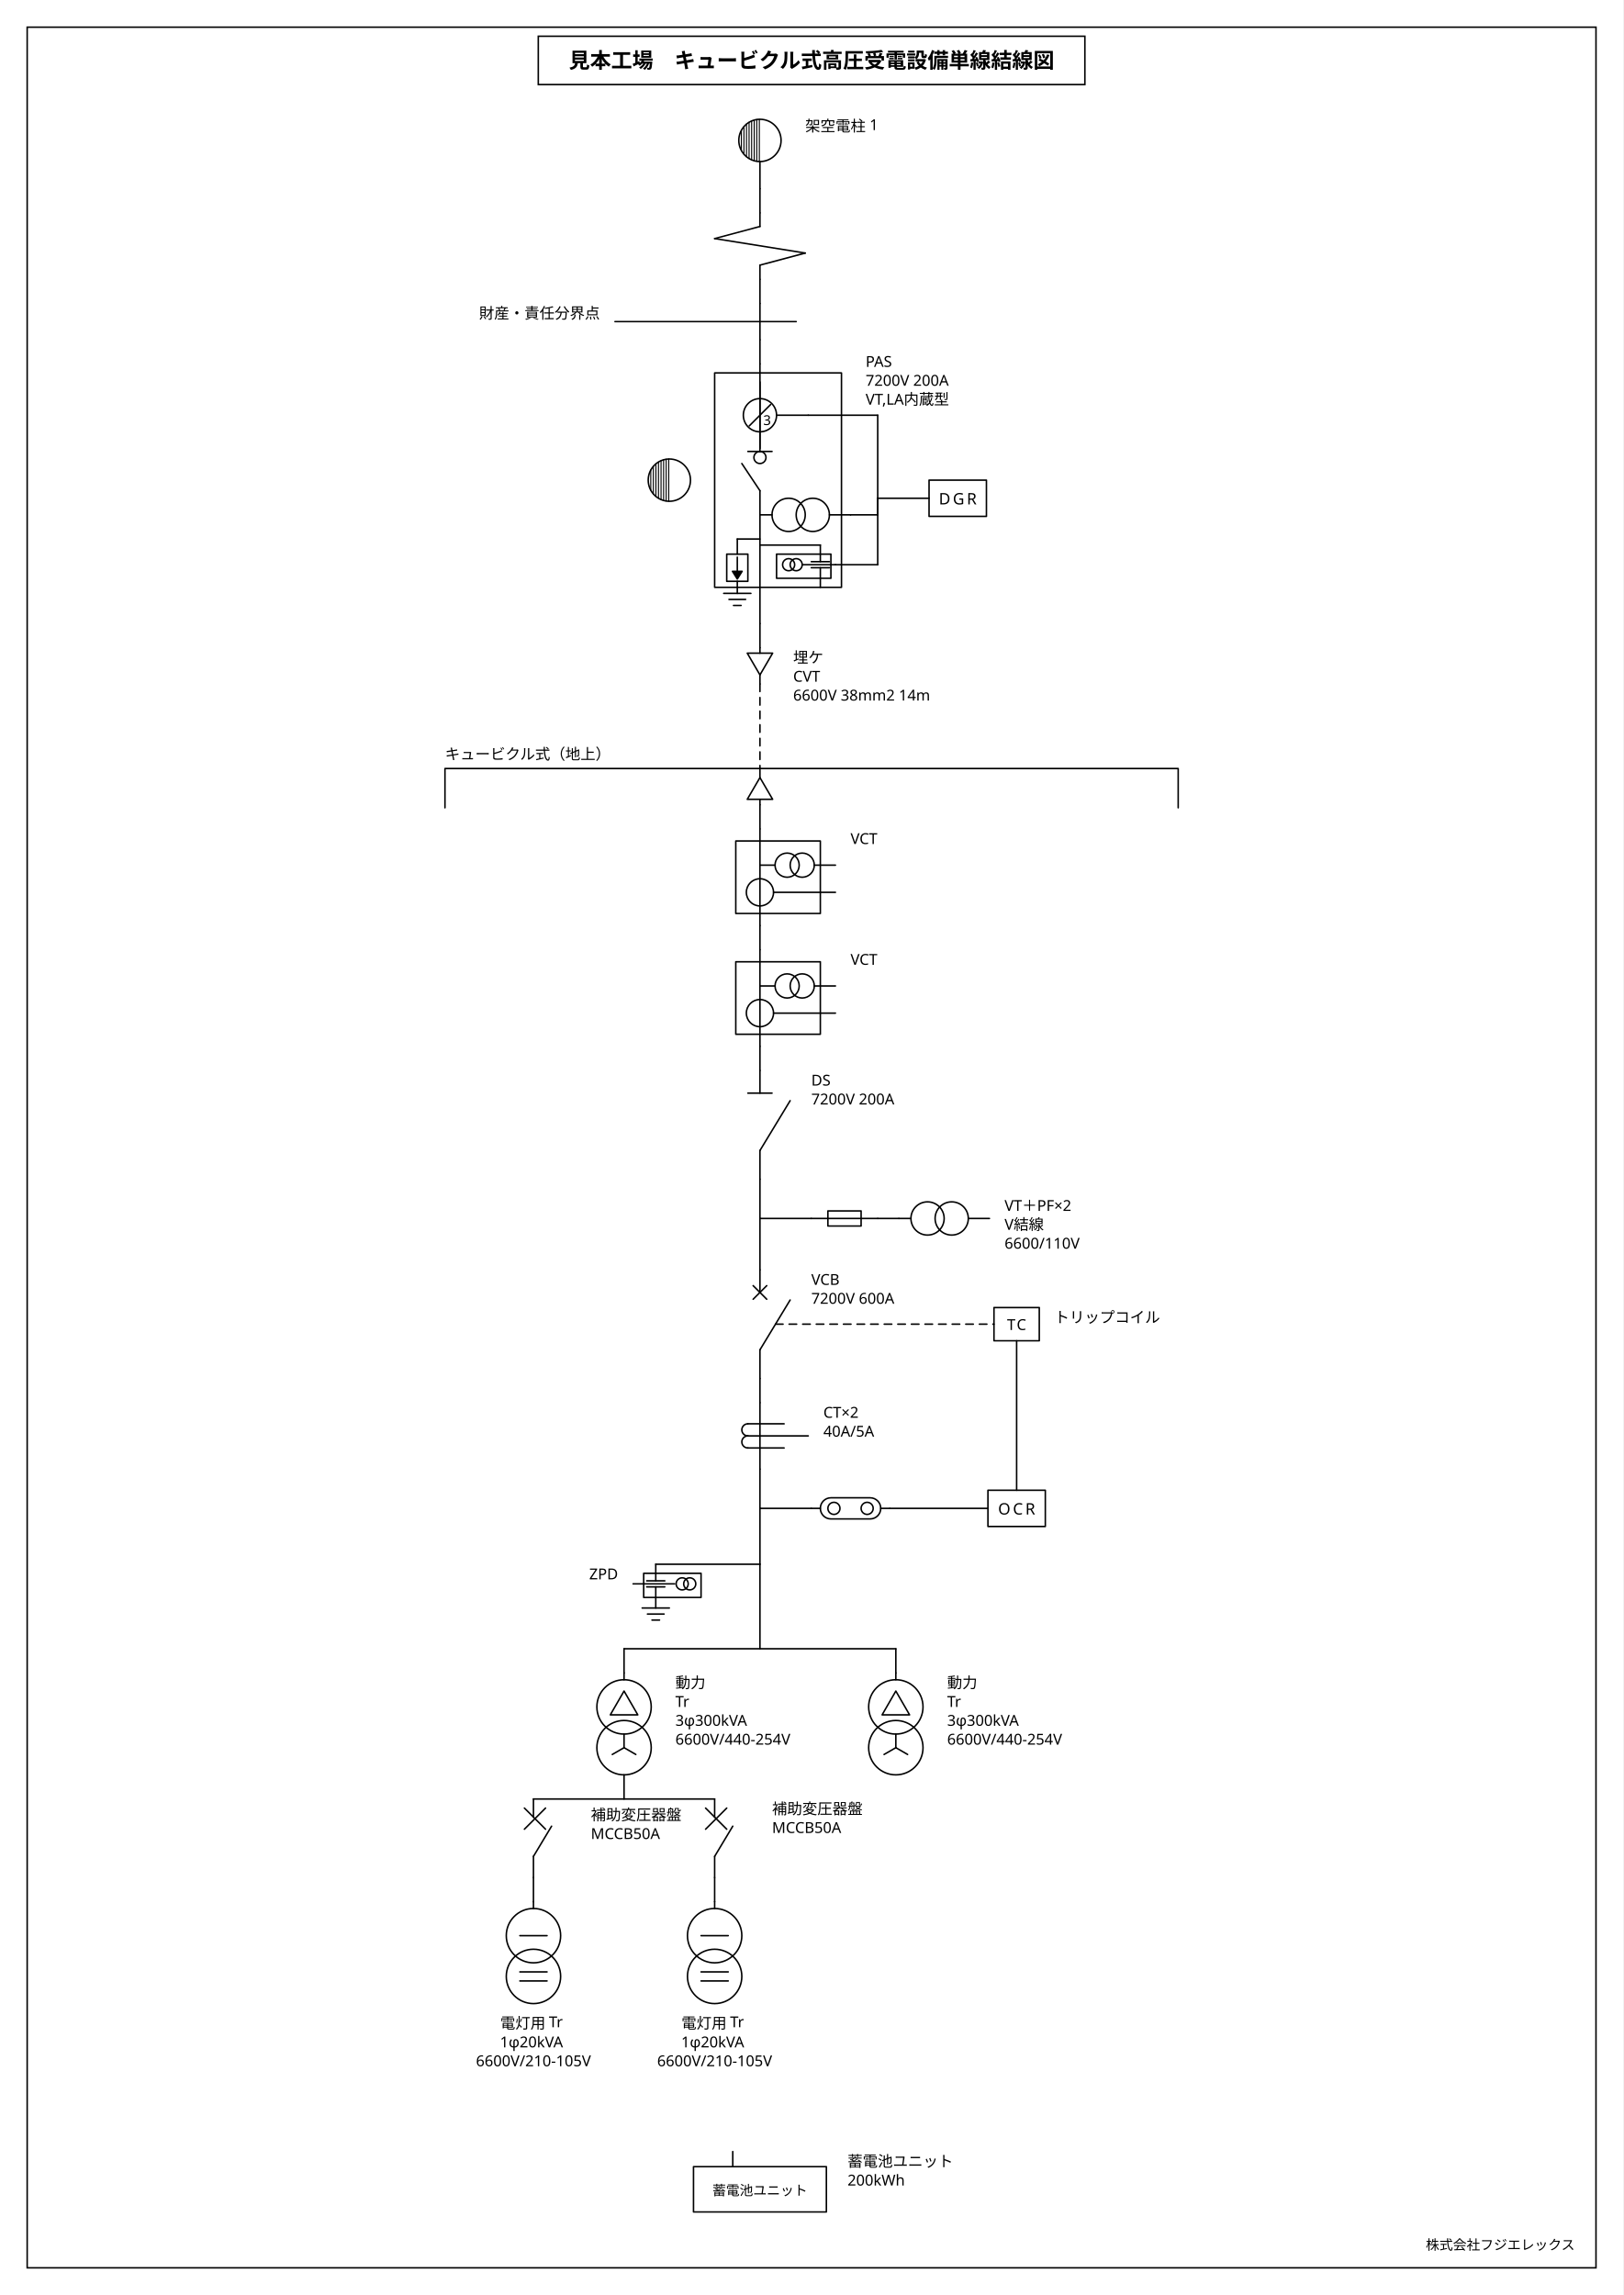
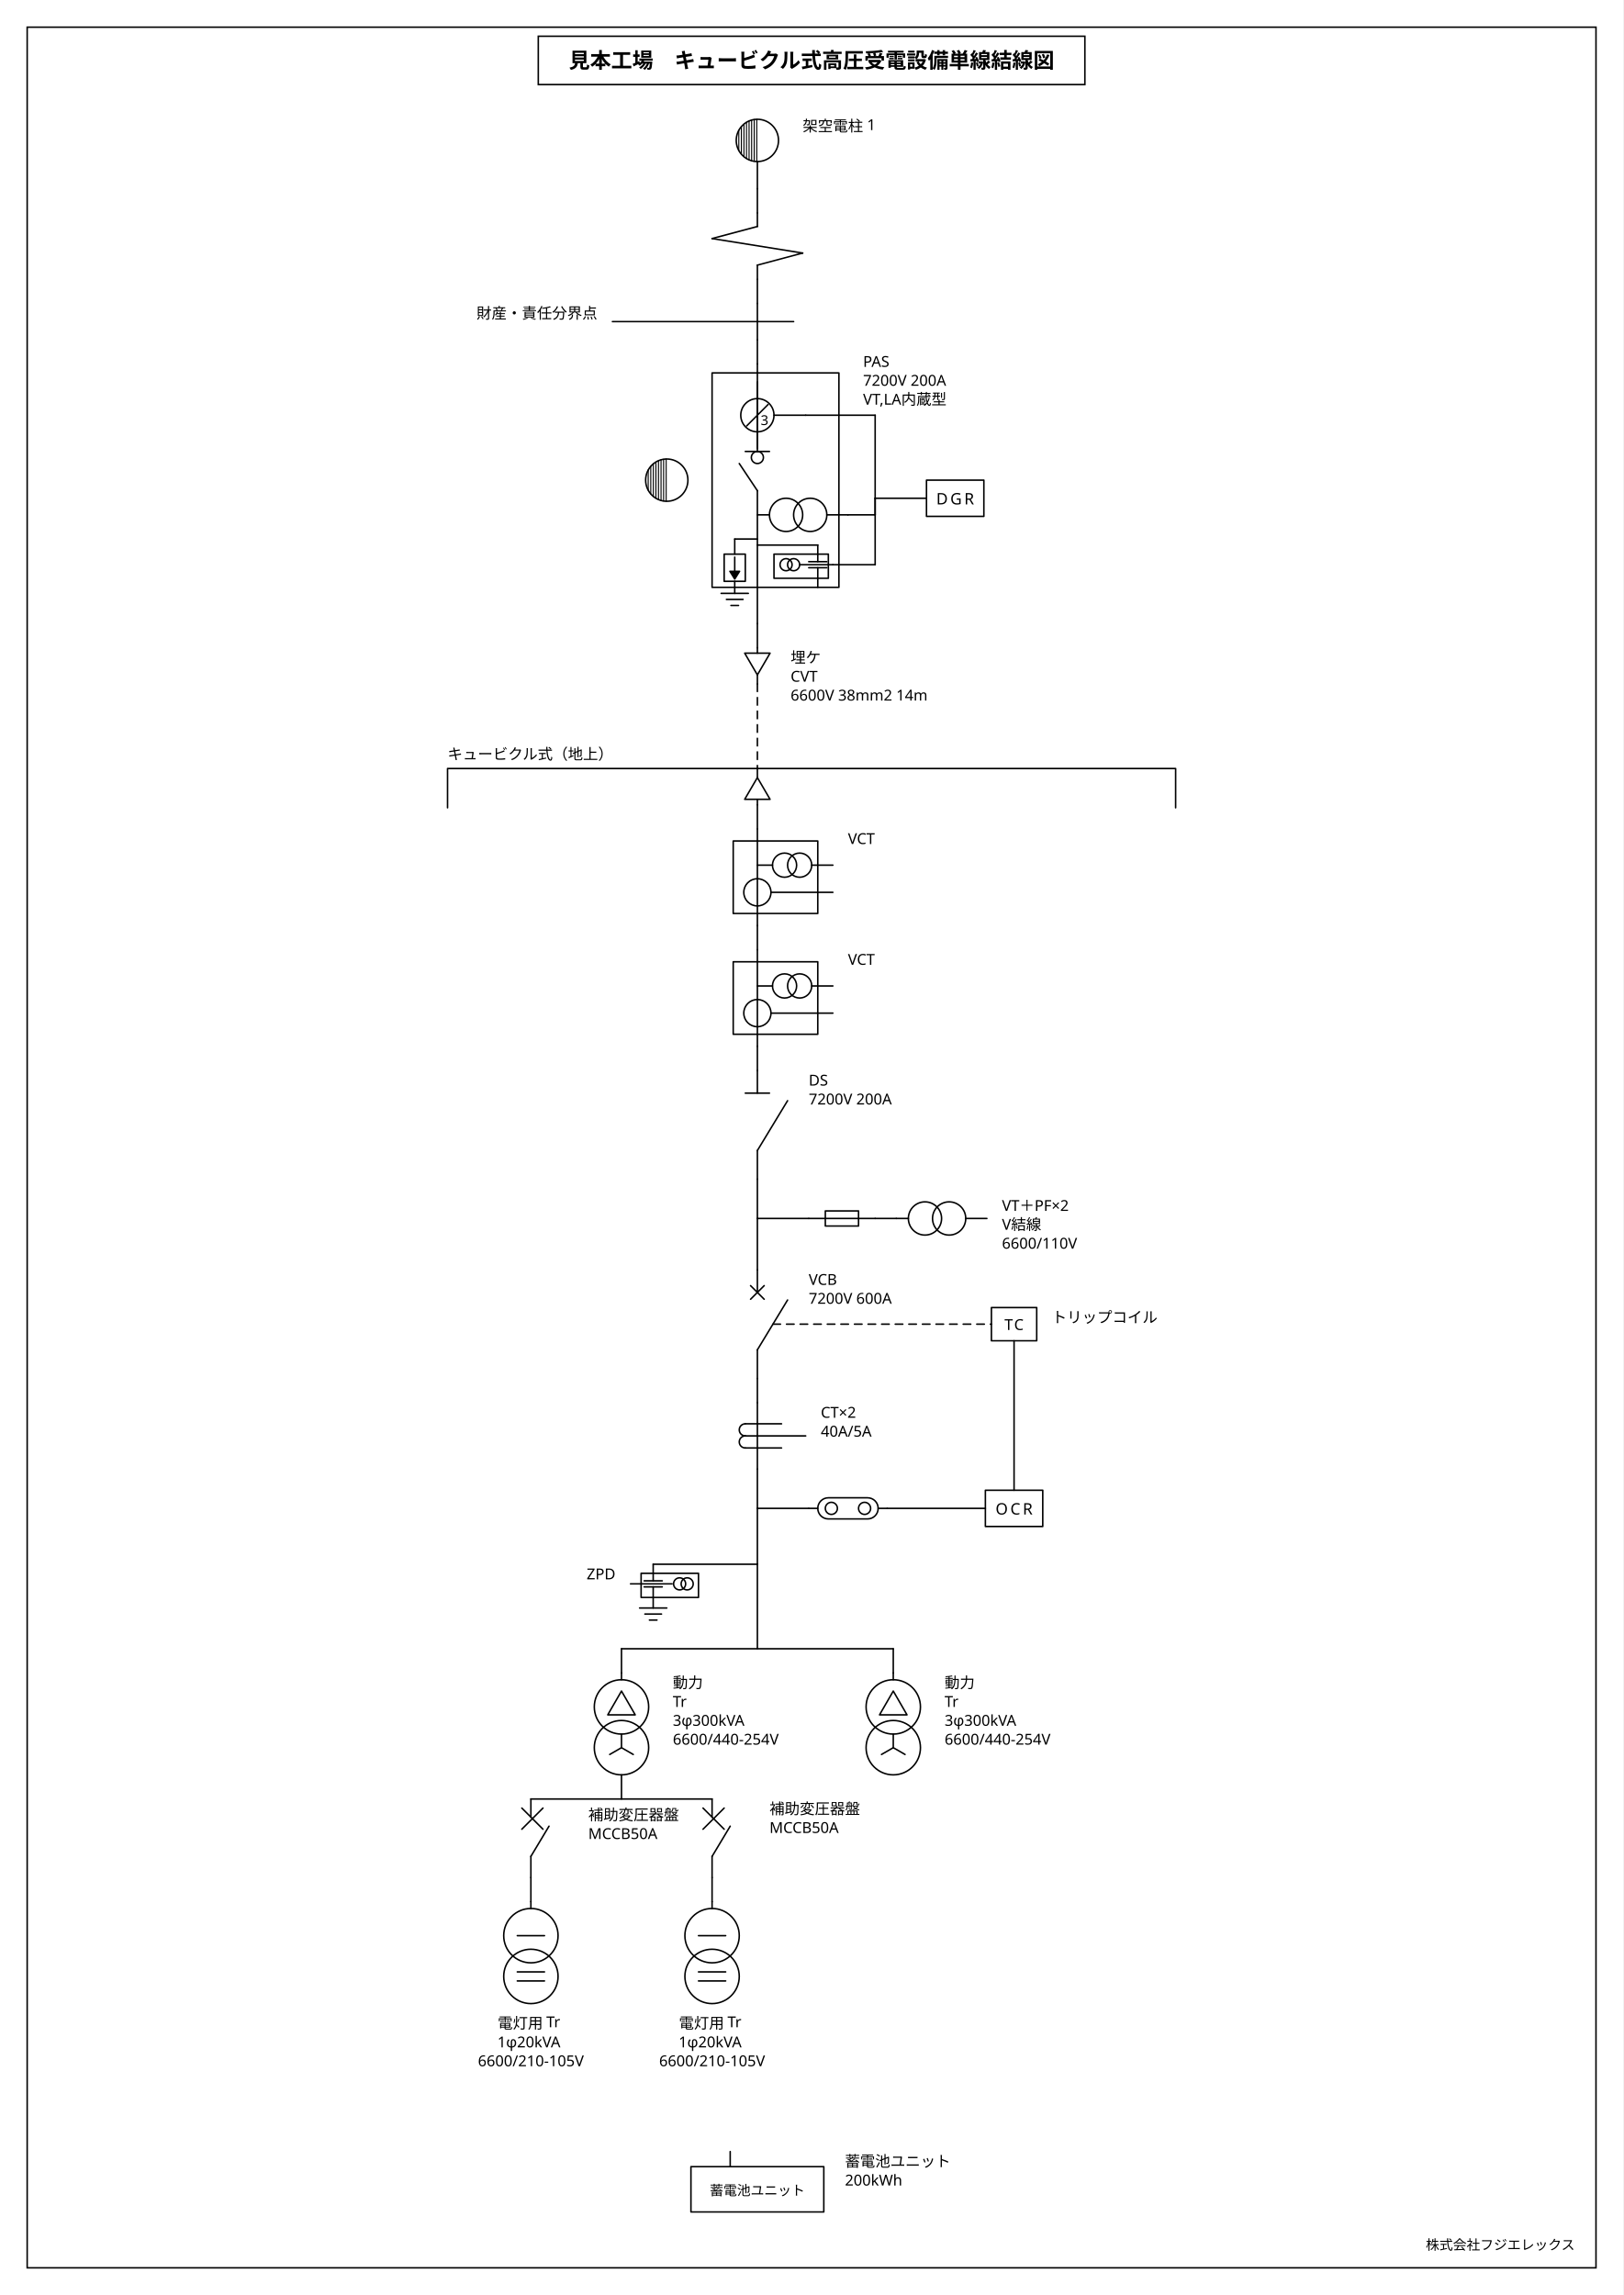
<svg xmlns="http://www.w3.org/2000/svg" viewBox="0 0 1075 1520" width="1075" height="1520">
  <rect x="0" y="0" width="1075" height="1520" fill="#fff" />
  <g stroke="#000" fill="none">
    <rect x="18" y="18" width="1039" height="1484" stroke-width="1" />
    <rect x="356.5" y="24" width="362" height="32" stroke-width="1" />
  </g>
  <text x="537.5" y="45" font-size="14" font-weight="700" text-anchor="middle" font-family="IPAGothic, 'IPAゴシック', 'Noto Sans JP', 'Hiragino Kaku Gothic ProN', 'Yu Gothic', sans-serif" fill="#000">見本工場　キュービクル式高圧受電設備単線結線図</text>
  <text x="1043" y="1490" font-size="9" text-anchor="end" font-family="IPAGothic, 'IPAゴシック', 'Noto Sans JP', 'Hiragino Kaku Gothic ProN', 'Yu Gothic', sans-serif" fill="#000">株式会社フジエレックス</text>
-   <g transform="translate(503.3 77) scale(1)">
+   <g transform="translate(501.6 77) scale(1)">
    <g stroke="#000" fill="none" stroke-linecap="round" stroke-linejoin="round" color="#000">
-       <path d="M -208.6 432 L 277 432 M -208.6 432 L -208.6 458 M 277 432 L 277 458" fill="none" stroke-width="1" />
-       <text x="-208.6" y="426" font-size="10" font-family="IPAGothic, 'IPAゴシック', 'Noto Sans JP', 'Hiragino Kaku Gothic ProN', 'Yu Gothic', sans-serif" fill="currentColor" stroke="none">キュービクル式（地上）</text>
+       <path d="M -205.2 432 L 277 432 M -205.2 432 L -205.2 458 M 277 432 L 277 458" fill="none" stroke-width="1" />
+       <text x="-205.2" y="426" font-size="10" font-family="IPAGothic, 'IPAゴシック', 'Noto Sans JP', 'Hiragino Kaku Gothic ProN', 'Yu Gothic', sans-serif" fill="currentColor" stroke="none">キュービクル式（地上）</text>
      <line x1="0" y1="48" x2="0" y2="64" stroke-width="1" />
      <line x1="0" y1="108" x2="0" y2="124" stroke-width="1" />
      <line x1="0" y1="148" x2="0" y2="164" stroke-width="1" />
      <line x1="0" y1="280" x2="-15" y2="280" stroke-width="1" />
      <line x1="0" y1="284" x2="40" y2="284" stroke-width="1" />
      <line x1="32" y1="198" x2="78" y2="198" stroke-width="1" />
      <line x1="78" y1="198" x2="78" y2="253" stroke-width="1" />
      <line x1="60" y1="264" x2="78" y2="264" stroke-width="1" />
      <line x1="78" y1="264" x2="78" y2="253" stroke-width="1" />
      <line x1="50" y1="297" x2="78" y2="297" stroke-width="1" />
      <line x1="78" y1="297" x2="78" y2="253" stroke-width="1" />
      <line x1="78" y1="253" x2="112" y2="253" stroke-width="1" />
      <line x1="0" y1="336" x2="0" y2="352" stroke-width="1" />
      <line x1="0" y1="376" x2="0" y2="432" stroke-width="1" stroke-dasharray="5 4" />
      <line x1="0" y1="456" x2="0" y2="472" stroke-width="1" />
      <line x1="0" y1="536" x2="0" y2="552" stroke-width="1" />
      <line x1="0" y1="616" x2="0" y2="632" stroke-width="1" />
      <line x1="0" y1="704" x2="0" y2="730" stroke-width="1" />
      <line x1="0" y1="730" x2="34" y2="730" stroke-width="1" />
      <line x1="78" y1="730" x2="92" y2="730" stroke-width="1" />
      <line x1="0" y1="730" x2="0" y2="764" stroke-width="1" />
      <line x1="0" y1="836" x2="0" y2="852" stroke-width="1" />
      <line x1="0" y1="896" x2="0" y2="922" stroke-width="1" />
      <line x1="0" y1="922" x2="34" y2="922" stroke-width="1" />
      <line x1="86" y1="922" x2="151" y2="922" stroke-width="1" />
      <line x1="10.303" y1="800" x2="155" y2="800" stroke-width="1" stroke-dasharray="5 4" />
      <line x1="170" y1="811" x2="170" y2="910" stroke-width="1" />
      <line x1="0" y1="922" x2="0" y2="959" stroke-width="1" />
      <line x1="0" y1="959" x2="-69" y2="959" stroke-width="1" />
      <line x1="0" y1="959" x2="0" y2="1015" stroke-width="1" />
      <line x1="-90" y1="1015" x2="90" y2="1015" stroke-width="1" />
      <line x1="-90" y1="1015" x2="-90" y2="1031" stroke-width="1" />
      <line x1="90" y1="1015" x2="90" y2="1031" stroke-width="1" />
      <line x1="-90" y1="1098.5" x2="-90" y2="1114.5" stroke-width="1" />
      <line x1="-150" y1="1114.5" x2="-30" y2="1114.5" stroke-width="1" />
      <line x1="-150" y1="1166.5" x2="-150" y2="1182.5" stroke-width="1" />
      <line x1="-30" y1="1166.5" x2="-30" y2="1182.5" stroke-width="1" />
      <g transform="translate(-16 0)">
        <circle cx="16" cy="16" r="14" fill="none" stroke-width="1" />
        <line x1="3.7" y1="9.313" x2="3.7" y2="22.687" stroke-width="0.7" />
        <line x1="5.4" y1="6.855" x2="5.4" y2="25.145" stroke-width="0.7" />
        <line x1="7.1" y1="5.193" x2="7.1" y2="26.807" stroke-width="0.7" />
        <line x1="8.8" y1="3.993" x2="8.8" y2="28.007" stroke-width="0.7" />
        <line x1="10.5" y1="3.126" x2="10.5" y2="28.874" stroke-width="0.7" />
        <line x1="12.2" y1="2.526" x2="12.2" y2="29.474" stroke-width="0.7" />
        <line x1="13.9" y1="2.158" x2="13.9" y2="29.842" stroke-width="0.7" />
        <line x1="15.6" y1="2.006" x2="15.6" y2="29.994" stroke-width="0.7" />
        <line x1="16" y1="30" x2="16" y2="48" stroke-width="1" />
      </g>
      <text x="30" y="10" font-size="10" text-anchor="start" font-family="IPAGothic, 'IPAゴシック', 'Noto Sans JP', 'Hiragino Kaku Gothic ProN', 'Yu Gothic', sans-serif" fill="currentColor" stroke="none">
        <tspan x="30" dy="0">架空電柱 1</tspan>
      </text>
      <g transform="translate(-30 64)">
        <line x1="30" y1="0" x2="30" y2="9" stroke-width="1" />
        <line x1="30" y1="9" x2="0" y2="17" stroke-width="1" />
        <line x1="0" y1="17" x2="60" y2="26.6" stroke-width="1" />
        <line x1="60" y1="26.6" x2="30" y2="34.6" stroke-width="1" />
        <line x1="30" y1="34.6" x2="30" y2="44" stroke-width="1" />
      </g>
      <g transform="translate(-96 124)">
        <line x1="96" y1="0" x2="96" y2="24" stroke-width="1" />
        <line x1="0" y1="12" x2="120" y2="12" stroke-width="1" />
      </g>
      <text x="-106" y="134" font-size="10" text-anchor="end" font-family="IPAGothic, 'IPAゴシック', 'Noto Sans JP', 'Hiragino Kaku Gothic ProN', 'Yu Gothic', sans-serif" fill="currentColor" stroke="none">
        <tspan x="-106" dy="0">財産・責任分界点</tspan>
      </text>
      <g transform="translate(-36 164)">
        <line x1="36" y1="0" x2="36" y2="6" stroke-width="1" />
        <rect x="6" y="6" width="84" height="142" fill="none" stroke-width="1" />
        <line x1="36" y1="6" x2="36" y2="58" stroke-width="1" />
        <line x1="28" y1="58" x2="44" y2="58" stroke-width="1" />
        <circle cx="36" cy="62" r="4" fill="none" stroke-width="1" />
        <line x1="36" y1="84" x2="24" y2="66" stroke-width="1" />
        <line x1="36" y1="84" x2="36" y2="172" stroke-width="1" />
      </g>
      <text x="70" y="166" font-size="10" text-anchor="start" font-family="IPAGothic, 'IPAゴシック', 'Noto Sans JP', 'Hiragino Kaku Gothic ProN', 'Yu Gothic', sans-serif" fill="currentColor" stroke="none">
        <tspan x="70" dy="0">PAS</tspan>
        <tspan x="70" dy="12.5">7200V 200A</tspan>
        <tspan x="70" dy="12.5">VT,LA内蔵型</tspan>
      </text>
      <g transform="translate(-76 225)">
        <circle cx="16" cy="16" r="14" fill="none" stroke-width="1" />
        <line x1="3.7" y1="9.313" x2="3.7" y2="22.687" stroke-width="0.7" />
        <line x1="5.4" y1="6.855" x2="5.4" y2="25.145" stroke-width="0.7" />
        <line x1="7.1" y1="5.193" x2="7.1" y2="26.807" stroke-width="0.7" />
        <line x1="8.8" y1="3.993" x2="8.8" y2="28.007" stroke-width="0.7" />
        <line x1="10.5" y1="3.126" x2="10.5" y2="28.874" stroke-width="0.7" />
        <line x1="12.2" y1="2.526" x2="12.2" y2="29.474" stroke-width="0.7" />
        <line x1="13.9" y1="2.158" x2="13.9" y2="29.842" stroke-width="0.7" />
        <line x1="15.6" y1="2.006" x2="15.6" y2="29.994" stroke-width="0.7" />
      </g>
      <g transform="translate(-20 176)">
        <line x1="20" y1="0" x2="20" y2="44" stroke-width="1" />
        <circle cx="20" cy="22" r="11" fill="none" stroke-width="1" />
        <line x1="12.929" y1="29.071" x2="27.071" y2="14.929" stroke-width="1" />
        <text x="24.75" y="25" font-size="9" text-anchor="middle" dominant-baseline="central" font-family="IPAGothic, 'IPAゴシック', 'Noto Sans JP', 'Hiragino Kaku Gothic ProN', 'Yu Gothic', sans-serif" fill="currentColor" stroke="none">3</text>
        <line x1="31" y1="22" x2="52" y2="22" stroke-width="1" />
      </g>
      <g transform="translate(0 249)">
        <line x1="0" y1="15" x2="8" y2="15" stroke-width="1" />
        <circle cx="19" cy="15" r="11" fill="none" stroke-width="1" />
        <circle cx="35" cy="15" r="11" fill="none" stroke-width="1" />
        <line x1="46" y1="15" x2="60" y2="15" stroke-width="1" />
      </g>
      <g transform="translate(-35 280)">
        <line x1="20" y1="0" x2="20" y2="10" stroke-width="1" />
        <rect x="13" y="10" width="14" height="18" fill="none" stroke-width="1" />
        <line x1="20" y1="12" x2="20" y2="23" stroke-width="1" />
        <polygon points="16.8,21.38 20,26.5 23.2,21.38" fill="currentColor" stroke-width="1" />
        <line x1="20" y1="28" x2="20" y2="36" stroke-width="1" />
        <line x1="11" y1="36" x2="29" y2="36" stroke-width="1" />
        <line x1="14.5" y1="40" x2="25.5" y2="40" stroke-width="1" />
        <line x1="17.5" y1="44" x2="22.5" y2="44" stroke-width="1" />
      </g>
      <g transform="translate(10 284)">
        <line x1="30" y1="0" x2="30" y2="11" stroke-width="1" />
        <rect x="1" y="6" width="36" height="16" fill="none" stroke-width="1" />
        <line x1="24" y1="11" x2="36" y2="11" stroke-width="1" />
        <line x1="24" y1="15" x2="36" y2="15" stroke-width="1" />
        <line x1="30" y1="15" x2="30" y2="28" stroke-width="1" />
        <line x1="18" y1="13" x2="40" y2="13" stroke-width="1" />
        <circle cx="9" cy="13" r="4" fill="none" stroke-width="1" />
        <circle cx="14" cy="13" r="4" fill="none" stroke-width="1" />
      </g>
      <g transform="translate(112 241)">
        <rect x="0" y="0" width="38" height="24" fill="none" stroke-width="1" />
        <text x="19" y="12" font-size="10.5" text-anchor="middle" dominant-baseline="central" font-family="IPAGothic, 'IPAゴシック', 'Noto Sans JP', 'Hiragino Kaku Gothic ProN', 'Yu Gothic', sans-serif" letter-spacing="1.6" fill="currentColor" stroke="none">DGR</text>
      </g>
      <g transform="translate(-12 352)">
        <line x1="12" y1="0" x2="12" y2="3.6" stroke-width="1" />
        <polygon points="3.6,3.6 20.4,3.6 12,18" fill="none" stroke-width="1" />
        <line x1="12" y1="18" x2="12" y2="24" stroke-width="1" />
      </g>
      <text x="22" y="362" font-size="10" text-anchor="start" font-family="IPAGothic, 'IPAゴシック', 'Noto Sans JP', 'Hiragino Kaku Gothic ProN', 'Yu Gothic', sans-serif" fill="currentColor" stroke="none">
        <tspan x="22" dy="0">埋ケ</tspan>
        <tspan x="22" dy="12.5">CVT</tspan>
        <tspan x="22" dy="12.5">6600V 38mm2 14m</tspan>
      </text>
      <g transform="translate(-12 432) rotate(180 12 12)">
        <line x1="12" y1="0" x2="12" y2="3.6" stroke-width="1" />
        <polygon points="3.6,3.6 20.4,3.6 12,18" fill="none" stroke-width="1" />
        <line x1="12" y1="18" x2="12" y2="24" stroke-width="1" />
      </g>
      <g transform="translate(-22 472)">
        <line x1="22" y1="0" x2="22" y2="64" stroke-width="1" />
        <rect x="6" y="8" width="56" height="48" fill="none" stroke-width="1" />
        <line x1="22" y1="24" x2="32" y2="24" stroke-width="1" />
        <circle cx="40" cy="24" r="8" fill="none" stroke-width="1" />
        <circle cx="50" cy="24" r="8" fill="none" stroke-width="1" />
        <line x1="58" y1="24" x2="72" y2="24" stroke-width="1" />
        <circle cx="22" cy="42" r="9" fill="none" stroke-width="1" />
        <line x1="31" y1="42" x2="72" y2="42" stroke-width="1" />
      </g>
      <text x="60" y="482" font-size="10" text-anchor="start" font-family="IPAGothic, 'IPAゴシック', 'Noto Sans JP', 'Hiragino Kaku Gothic ProN', 'Yu Gothic', sans-serif" fill="currentColor" stroke="none">
        <tspan x="60" dy="0">VCT</tspan>
      </text>
      <g transform="translate(-22 552)">
        <line x1="22" y1="0" x2="22" y2="64" stroke-width="1" />
        <rect x="6" y="8" width="56" height="48" fill="none" stroke-width="1" />
        <line x1="22" y1="24" x2="32" y2="24" stroke-width="1" />
        <circle cx="40" cy="24" r="8" fill="none" stroke-width="1" />
        <circle cx="50" cy="24" r="8" fill="none" stroke-width="1" />
        <line x1="58" y1="24" x2="72" y2="24" stroke-width="1" />
        <circle cx="22" cy="42" r="9" fill="none" stroke-width="1" />
        <line x1="31" y1="42" x2="72" y2="42" stroke-width="1" />
      </g>
      <text x="60" y="562" font-size="10" text-anchor="start" font-family="IPAGothic, 'IPAゴシック', 'Noto Sans JP', 'Hiragino Kaku Gothic ProN', 'Yu Gothic', sans-serif" fill="currentColor" stroke="none">
        <tspan x="60" dy="0">VCT</tspan>
      </text>
      <g transform="translate(-24 632)">
        <line x1="24" y1="0" x2="24" y2="15" stroke-width="1" />
        <line x1="16" y1="15" x2="32" y2="15" stroke-width="1" />
        <line x1="24" y1="53" x2="44" y2="20" stroke-width="1" />
        <line x1="24" y1="53" x2="24" y2="72" stroke-width="1" />
      </g>
      <text x="34" y="642" font-size="10" text-anchor="start" font-family="IPAGothic, 'IPAゴシック', 'Noto Sans JP', 'Hiragino Kaku Gothic ProN', 'Yu Gothic', sans-serif" fill="currentColor" stroke="none">
        <tspan x="34" dy="0">DS</tspan>
        <tspan x="34" dy="12.5">7200V 200A</tspan>
      </text>
      <g transform="translate(36 708) rotate(-90 20 22)">
        <line x1="20" y1="0" x2="20" y2="44" stroke-width="1" />
        <rect x="15" y="11" width="10" height="22" fill="none" stroke-width="1" />
      </g>
      <g transform="translate(92 715)">
        <line x1="0" y1="15" x2="8" y2="15" stroke-width="1" />
        <circle cx="19" cy="15" r="11" fill="none" stroke-width="1" />
        <circle cx="35" cy="15" r="11" fill="none" stroke-width="1" />
        <line x1="46" y1="15" x2="60" y2="15" stroke-width="1" />
      </g>
      <text x="162" y="725" font-size="10" text-anchor="start" font-family="IPAGothic, 'IPAゴシック', 'Noto Sans JP', 'Hiragino Kaku Gothic ProN', 'Yu Gothic', sans-serif" fill="currentColor" stroke="none">
        <tspan x="162" dy="0">VT＋PF×2</tspan>
        <tspan x="162" dy="12.5">V結線</tspan>
        <tspan x="162" dy="12.5">6600/110V</tspan>
      </text>
      <g transform="translate(-24 764)">
        <line x1="24" y1="0" x2="24" y2="15" stroke-width="1" />
        <line x1="19.5" y1="10.5" x2="28.5" y2="19.5" stroke-width="1" />
        <line x1="28.5" y1="10.5" x2="19.5" y2="19.5" stroke-width="1" />
        <line x1="24" y1="53" x2="44" y2="20" stroke-width="1" />
        <line x1="24" y1="53" x2="24" y2="72" stroke-width="1" />
      </g>
      <text x="34" y="774" font-size="10" text-anchor="start" font-family="IPAGothic, 'IPAゴシック', 'Noto Sans JP', 'Hiragino Kaku Gothic ProN', 'Yu Gothic', sans-serif" fill="currentColor" stroke="none">
        <tspan x="34" dy="0">VCB</tspan>
        <tspan x="34" dy="12.5">7200V 600A</tspan>
      </text>
      <g transform="translate(-24 852)">
        <line x1="24" y1="0" x2="24" y2="44" stroke-width="1" />
        <line x1="16" y1="14" x2="40" y2="14" stroke-width="1" />
        <line x1="16" y1="30" x2="40" y2="30" stroke-width="1" />
        <line x1="16" y1="22" x2="56" y2="22" stroke-width="1" />
        <path d="M 16 14 A 4 4 0 0 0 16 22" fill="none" stroke-width="1" />
        <path d="M 16 22 A 4 4 0 0 0 16 30" fill="none" stroke-width="1" />
      </g>
      <text x="42" y="862" font-size="10" text-anchor="start" font-family="IPAGothic, 'IPAゴシック', 'Noto Sans JP', 'Hiragino Kaku Gothic ProN', 'Yu Gothic', sans-serif" fill="currentColor" stroke="none">
        <tspan x="42" dy="0">CT×2</tspan>
        <tspan x="42" dy="12.5">40A/5A</tspan>
      </text>
      <g transform="translate(34 911)">
        <line x1="0" y1="11" x2="6" y2="11" stroke-width="1" />
        <rect x="6" y="4" width="40" height="14" rx="7" fill="none" stroke-width="1" />
        <circle cx="15" cy="11" r="4" fill="none" stroke-width="1" />
        <circle cx="37" cy="11" r="4" fill="none" stroke-width="1" />
        <line x1="46" y1="11" x2="52" y2="11" stroke-width="1" />
      </g>
      <g transform="translate(151 910)">
        <rect x="0" y="0" width="38" height="24" fill="none" stroke-width="1" />
        <text x="19" y="12" font-size="10.5" text-anchor="middle" dominant-baseline="central" font-family="IPAGothic, 'IPAゴシック', 'Noto Sans JP', 'Hiragino Kaku Gothic ProN', 'Yu Gothic', sans-serif" letter-spacing="1.6" fill="currentColor" stroke="none">OCR</text>
      </g>
      <g transform="translate(155 789)">
        <rect x="0" y="0" width="30" height="22" fill="none" stroke-width="1" />
        <text x="15" y="11" font-size="10" text-anchor="middle" dominant-baseline="central" font-family="IPAGothic, 'IPAゴシック', 'Noto Sans JP', 'Hiragino Kaku Gothic ProN', 'Yu Gothic', sans-serif" letter-spacing="1" fill="currentColor" stroke="none">TC</text>
      </g>
      <text x="195" y="799" font-size="10" text-anchor="start" font-family="IPAGothic, 'IPAゴシック', 'Noto Sans JP', 'Hiragino Kaku Gothic ProN', 'Yu Gothic', sans-serif" fill="currentColor" stroke="none">
        <tspan x="195" dy="0">トリップコイル</tspan>
      </text>
      <g transform="translate(-84 959)">
        <line x1="15" y1="0" x2="15" y2="11" stroke-width="1" />
        <rect x="7" y="6" width="38" height="16" fill="none" stroke-width="1" />
        <line x1="9" y1="11" x2="21" y2="11" stroke-width="1" />
        <line x1="9" y1="15" x2="21" y2="15" stroke-width="1" />
        <line x1="15" y1="15" x2="15" y2="29" stroke-width="1" />
        <line x1="6" y1="29" x2="24" y2="29" stroke-width="1" />
        <line x1="9.5" y1="33" x2="20.5" y2="33" stroke-width="1" />
        <line x1="12.5" y1="37" x2="17.5" y2="37" stroke-width="1" />
        <line x1="0" y1="13" x2="27.5" y2="13" stroke-width="1" />
        <circle cx="32.5" cy="13" r="4" fill="none" stroke-width="1" />
        <circle cx="37.5" cy="13" r="4" fill="none" stroke-width="1" />
      </g>
      <text x="-94" y="969" font-size="10" text-anchor="end" font-family="IPAGothic, 'IPAゴシック', 'Noto Sans JP', 'Hiragino Kaku Gothic ProN', 'Yu Gothic', sans-serif" fill="currentColor" stroke="none">
        <tspan x="-94" dy="0">ZPD</tspan>
      </text>
      <g transform="translate(-114 1031)">
        <line x1="24" y1="0" x2="24" y2="4.5" stroke-width="1" />
        <circle cx="24" cy="22.5" r="18" fill="none" stroke-width="1" />
        <circle cx="24" cy="49.5" r="18" fill="none" stroke-width="1" />
        <polygon points="24,12 33.093,27.75 14.907,27.75" fill="none" stroke-width="1" />
        <line x1="24" y1="49.5" x2="24" y2="40.5" stroke-width="1" />
        <line x1="24" y1="49.5" x2="31.794" y2="54" stroke-width="1" />
        <line x1="24" y1="49.5" x2="16.206" y2="54" stroke-width="1" />
      </g>
      <text x="-56" y="1041" font-size="10" text-anchor="start" font-family="IPAGothic, 'IPAゴシック', 'Noto Sans JP', 'Hiragino Kaku Gothic ProN', 'Yu Gothic', sans-serif" fill="currentColor" stroke="none">
        <tspan x="-56" dy="0">動力</tspan>
        <tspan x="-56" dy="12.5">Tr</tspan>
        <tspan x="-56" dy="12.5">3φ300kVA</tspan>
-         <tspan x="-56" dy="12.5">6600V/440-254V</tspan>
+         <tspan x="-56" dy="12.5">6600/440-254V</tspan>
      </text>
      <g transform="translate(66 1031)">
        <line x1="24" y1="0" x2="24" y2="4.5" stroke-width="1" />
        <circle cx="24" cy="22.5" r="18" fill="none" stroke-width="1" />
        <circle cx="24" cy="49.5" r="18" fill="none" stroke-width="1" />
        <polygon points="24,12 33.093,27.75 14.907,27.75" fill="none" stroke-width="1" />
        <line x1="24" y1="49.5" x2="24" y2="40.5" stroke-width="1" />
        <line x1="24" y1="49.5" x2="31.794" y2="54" stroke-width="1" />
        <line x1="24" y1="49.5" x2="16.206" y2="54" stroke-width="1" />
      </g>
      <text x="124" y="1041" font-size="10" text-anchor="start" font-family="IPAGothic, 'IPAゴシック', 'Noto Sans JP', 'Hiragino Kaku Gothic ProN', 'Yu Gothic', sans-serif" fill="currentColor" stroke="none">
        <tspan x="124" dy="0">動力</tspan>
        <tspan x="124" dy="12.5">Tr</tspan>
        <tspan x="124" dy="12.5">3φ300kVA</tspan>
-         <tspan x="124" dy="12.5">6600V/440-254V</tspan>
+         <tspan x="124" dy="12.5">6600/440-254V</tspan>
      </text>
      <g transform="translate(-166 1114.5)">
        <line x1="16" y1="0" x2="16" y2="12" stroke-width="1" />
        <line x1="10" y1="6" x2="24" y2="20" stroke-width="1" />
        <line x1="24" y1="6" x2="10" y2="20" stroke-width="1" />
        <line x1="16" y1="38" x2="28" y2="18" stroke-width="1" />
        <line x1="16" y1="38" x2="16" y2="52" stroke-width="1" />
      </g>
      <text x="-112" y="1128.5" font-size="10" text-anchor="start" font-family="IPAGothic, 'IPAゴシック', 'Noto Sans JP', 'Hiragino Kaku Gothic ProN', 'Yu Gothic', sans-serif" fill="currentColor" stroke="none">
        <tspan x="-112" dy="0">補助変圧器盤</tspan>
        <tspan x="-112" dy="12.5">MCCB50A</tspan>
      </text>
      <g transform="translate(-174 1182.5)">
        <line x1="24" y1="0" x2="24" y2="4.5" stroke-width="1" />
        <circle cx="24" cy="22.5" r="18" fill="none" stroke-width="1" />
        <circle cx="24" cy="49.5" r="18" fill="none" stroke-width="1" />
        <line x1="15" y1="22.5" x2="33" y2="22.5" stroke-width="1" />
        <line x1="15" y1="46.5" x2="33" y2="46.5" stroke-width="1" />
        <line x1="15" y1="52.5" x2="33" y2="52.5" stroke-width="1" />
      </g>
      <text x="-150" y="1266.5" font-size="10" text-anchor="middle" font-family="IPAGothic, 'IPAゴシック', 'Noto Sans JP', 'Hiragino Kaku Gothic ProN', 'Yu Gothic', sans-serif" fill="currentColor" stroke="none">
        <tspan x="-150" dy="0">電灯用 Tr</tspan>
        <tspan x="-150" dy="12.5">1φ20kVA</tspan>
-         <tspan x="-150" dy="12.5">6600V/210-105V</tspan>
+         <tspan x="-150" dy="12.5">6600/210-105V</tspan>
      </text>
      <g transform="translate(-46 1114.5)">
        <line x1="16" y1="0" x2="16" y2="12" stroke-width="1" />
        <line x1="10" y1="6" x2="24" y2="20" stroke-width="1" />
        <line x1="24" y1="6" x2="10" y2="20" stroke-width="1" />
        <line x1="16" y1="38" x2="28" y2="18" stroke-width="1" />
        <line x1="16" y1="38" x2="16" y2="52" stroke-width="1" />
      </g>
      <text x="8" y="1124.5" font-size="10" text-anchor="start" font-family="IPAGothic, 'IPAゴシック', 'Noto Sans JP', 'Hiragino Kaku Gothic ProN', 'Yu Gothic', sans-serif" fill="currentColor" stroke="none">
        <tspan x="8" dy="0">補助変圧器盤</tspan>
        <tspan x="8" dy="12.5">MCCB50A</tspan>
      </text>
      <g transform="translate(-54 1182.5)">
        <line x1="24" y1="0" x2="24" y2="4.5" stroke-width="1" />
        <circle cx="24" cy="22.5" r="18" fill="none" stroke-width="1" />
        <circle cx="24" cy="49.5" r="18" fill="none" stroke-width="1" />
        <line x1="15" y1="22.5" x2="33" y2="22.5" stroke-width="1" />
        <line x1="15" y1="46.5" x2="33" y2="46.5" stroke-width="1" />
        <line x1="15" y1="52.5" x2="33" y2="52.5" stroke-width="1" />
      </g>
      <text x="-30" y="1266.5" font-size="10" text-anchor="middle" font-family="IPAGothic, 'IPAゴシック', 'Noto Sans JP', 'Hiragino Kaku Gothic ProN', 'Yu Gothic', sans-serif" fill="currentColor" stroke="none">
        <tspan x="-30" dy="0">電灯用 Tr</tspan>
        <tspan x="-30" dy="12.5">1φ20kVA</tspan>
-         <tspan x="-30" dy="12.5">6600V/210-105V</tspan>
+         <tspan x="-30" dy="12.5">6600/210-105V</tspan>
      </text>
      <g transform="translate(-48 1348)">
        <line x1="30" y1="0" x2="30" y2="10" stroke-width="1" />
        <rect x="4" y="10" width="88" height="30" fill="none" stroke-width="1" />
        <text x="48" y="25" font-size="9" text-anchor="middle" dominant-baseline="central" font-family="IPAGothic, 'IPAゴシック', 'Noto Sans JP', 'Hiragino Kaku Gothic ProN', 'Yu Gothic', sans-serif" fill="currentColor" stroke="none">蓄電池ユニット</text>
      </g>
      <text x="58" y="1358" font-size="10" text-anchor="start" font-family="IPAGothic, 'IPAゴシック', 'Noto Sans JP', 'Hiragino Kaku Gothic ProN', 'Yu Gothic', sans-serif" fill="currentColor" stroke="none">
        <tspan x="58" dy="0">蓄電池ユニット</tspan>
        <tspan x="58" dy="12.5">200kWh</tspan>
      </text>
    </g>
  </g>
</svg>
